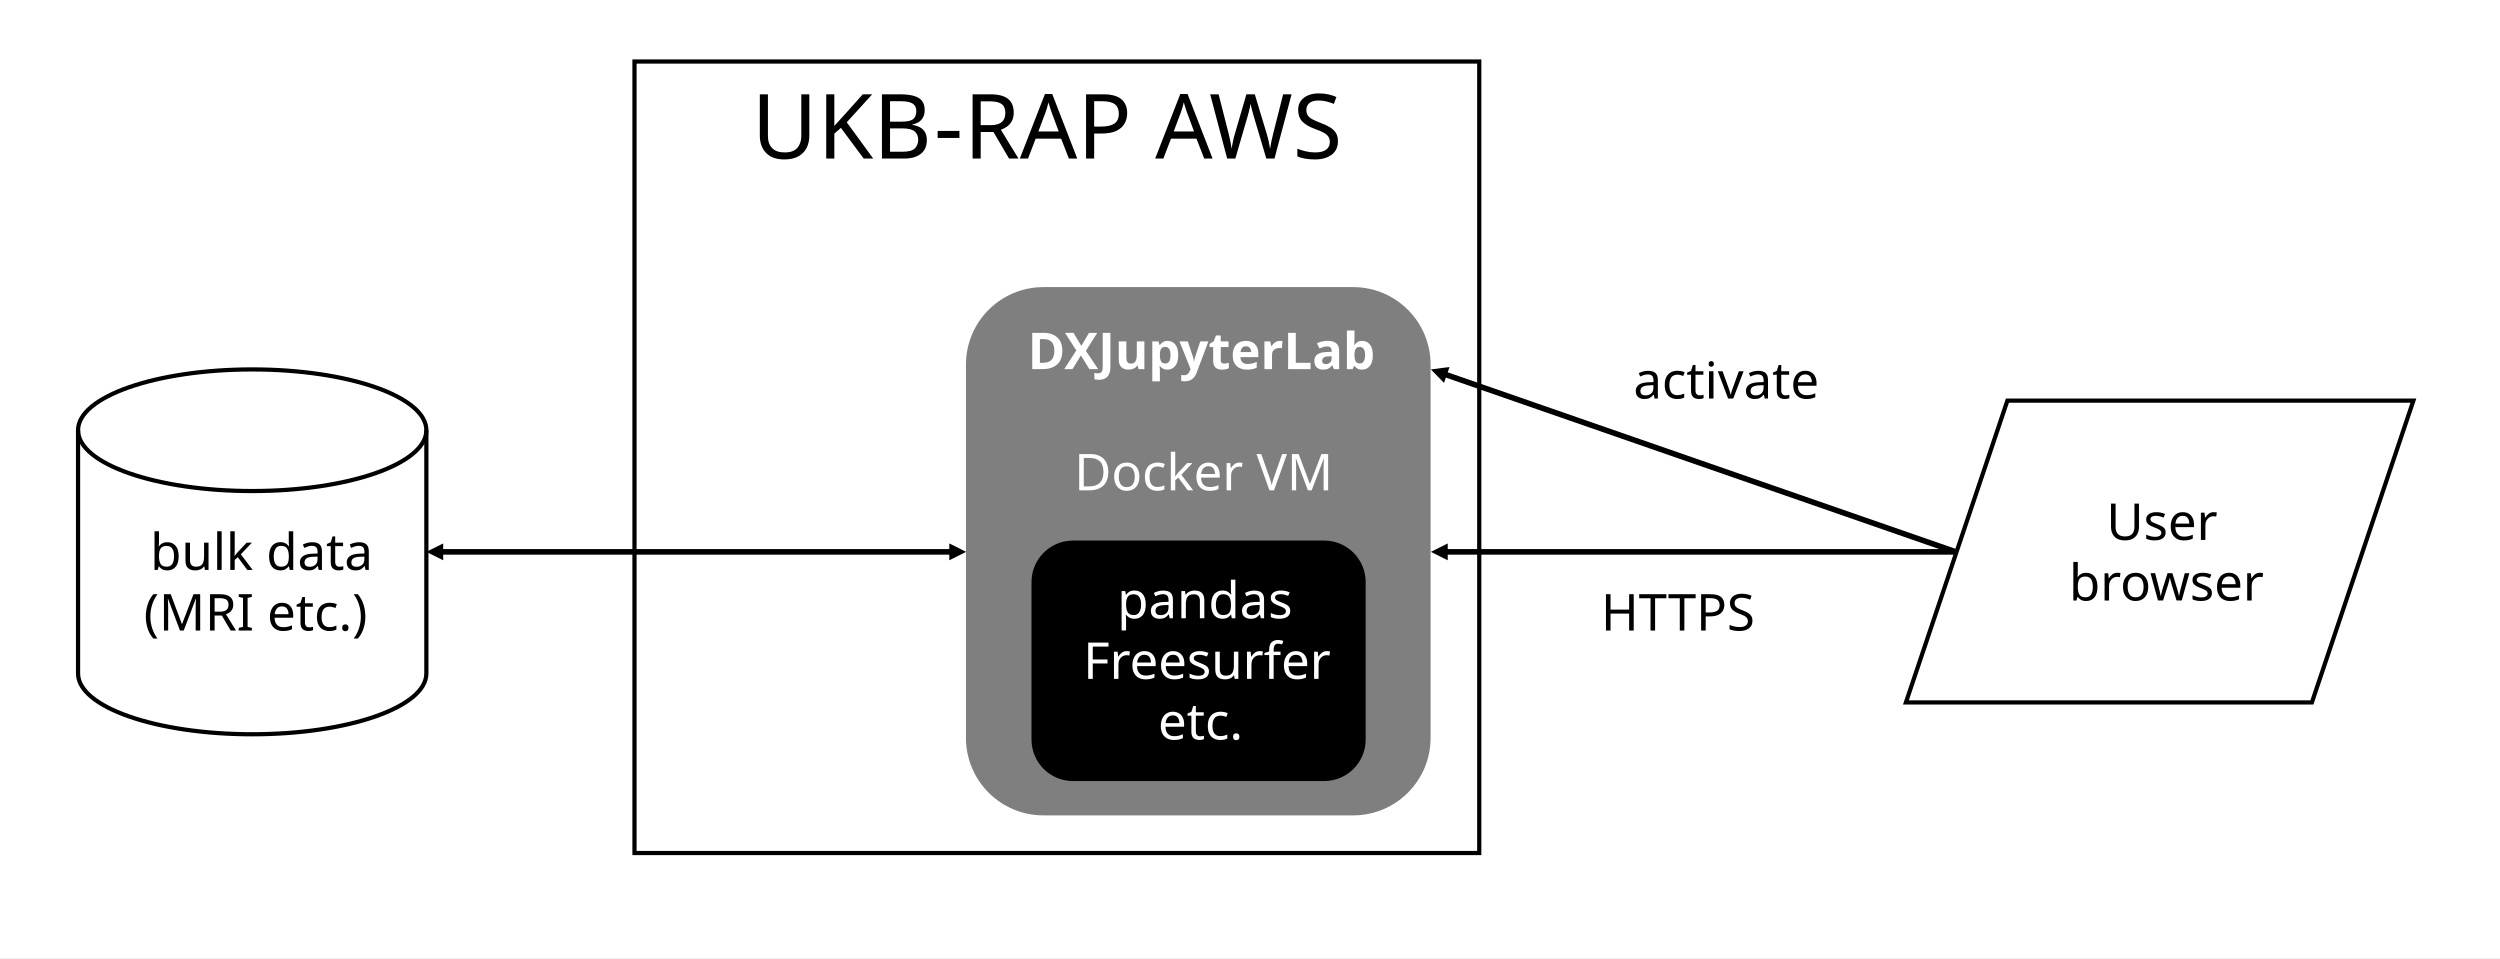
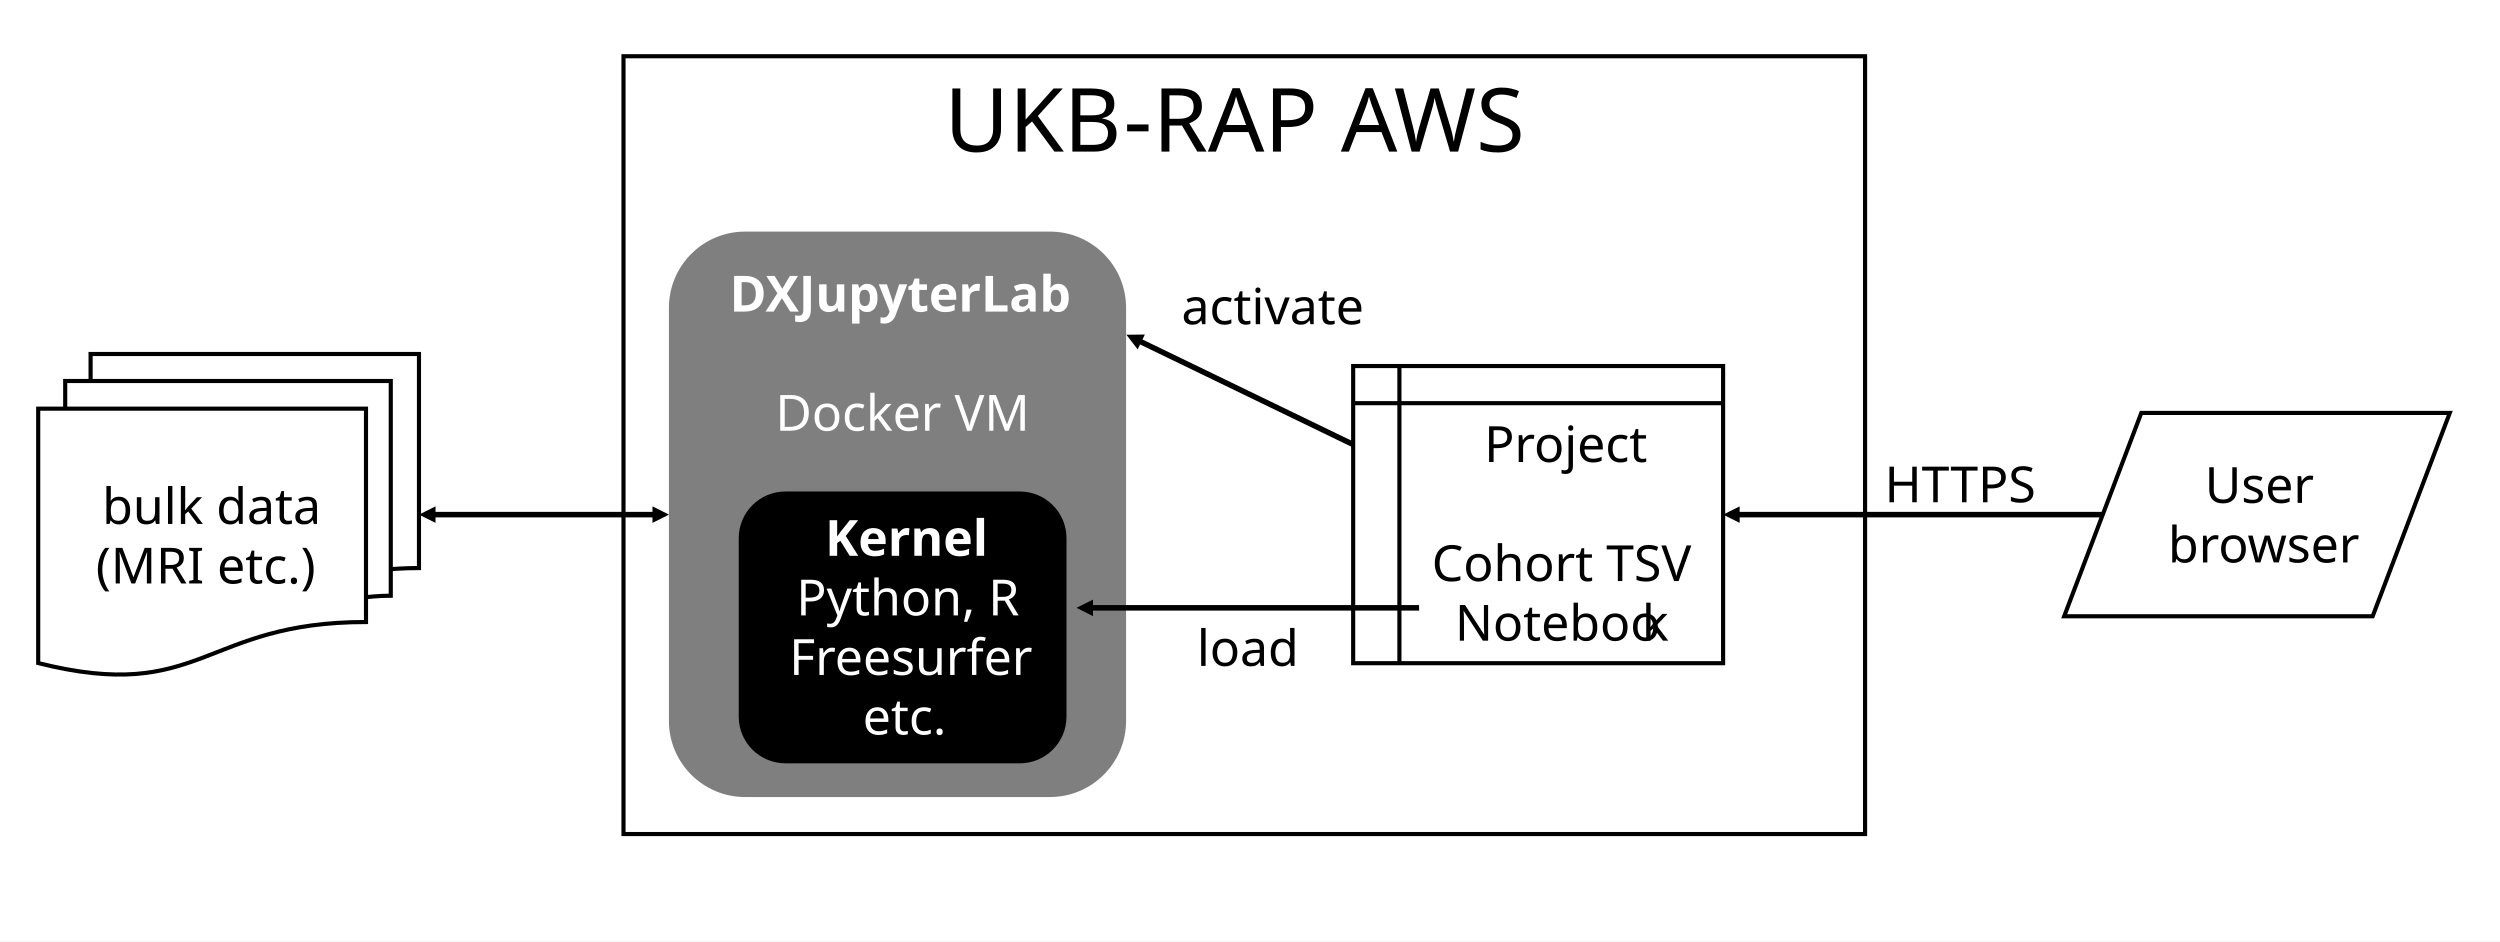
- <svg xmlns="http://www.w3.org/2000/svg" width="4084" height="1565" xml:space="preserve" overflow="hidden">
+ <svg xmlns="http://www.w3.org/2000/svg" width="4156" height="1565" xml:space="preserve" overflow="hidden">
  <defs>
    <clipPath id="clip0">
-       <rect x="136" y="557" width="4084" height="1565" />
+       <rect x="35" y="564" width="4156" height="1565" />
    </clipPath>
  </defs>
-   <g clip-path="url(#clip0)" transform="translate(-136 -557)">
-     <rect x="136" y="557" width="4084" height="1565" fill="#FFFFFF" />
-     <rect x="1172.5" y="657.5" width="1380" height="1293" stroke="#000000" stroke-width="6.875" stroke-miterlimit="8" fill="#FFFFFF" />
-     <text font-family="Arial Nova,Arial Nova_MSFontService,sans-serif" font-weight="400" font-size="147" transform="matrix(1 0 0 1 1364.03 816)">UKB</text>
-     <text font-family="Arial Nova,Arial Nova_MSFontService,sans-serif" font-weight="400" font-size="147" transform="matrix(1 0 0 1 1661.88 816)">-</text>
-     <text font-family="Arial Nova,Arial Nova_MSFontService,sans-serif" font-weight="400" font-size="147" transform="matrix(1 0 0 1 1710.57 816)">RAP AWS</text>
-     <path d="M263.5 1259.83C263.5 1204.97 390.875 1160.5 548 1160.5 705.125 1160.5 832.5 1204.97 832.5 1259.83L832.5 1657.17C832.5 1712.03 705.125 1756.5 548 1756.5 390.875 1756.5 263.5 1712.03 263.5 1657.17Z" fill="#FFFFFF" fill-rule="evenodd" />
-     <path d="M832.5 1259.83C832.5 1314.69 705.125 1359.17 548 1359.17 390.875 1359.17 263.5 1314.69 263.5 1259.83" stroke="#000000" stroke-width="6.875" stroke-miterlimit="8" fill="none" fill-rule="evenodd" />
-     <path d="M263.5 1259.83C263.5 1204.97 390.875 1160.5 548 1160.5 705.125 1160.5 832.5 1204.97 832.5 1259.83L832.5 1657.17C832.5 1712.03 705.125 1756.5 548 1756.5 390.875 1756.5 263.5 1712.03 263.5 1657.17Z" stroke="#000000" stroke-width="6.875" stroke-miterlimit="8" fill="none" fill-rule="evenodd" />
-     <text font-family="Arial Nova,Arial Nova_MSFontService,sans-serif" font-weight="400" font-size="83" transform="matrix(1 0 0 1 381.388 1488)">bulk data</text>
-     <text font-family="Arial Nova,Arial Nova_MSFontService,sans-serif" font-weight="400" font-size="83" transform="matrix(1 0 0 1 370.892 1587)">(MRI etc.)</text>
-     <path d="M1714 1152.5C1714 1082.64 1770.64 1026 1840.5 1026L2346.5 1026C2416.36 1026 2473 1082.64 2473 1152.5L2473 1762.5C2473 1832.36 2416.36 1889 2346.5 1889L1840.5 1889C1770.64 1889 1714 1832.36 1714 1762.5Z" fill="#000000" fill-rule="evenodd" fill-opacity="0.502" />
-     <text fill="#FFFFFF" font-family="Arial Nova,Arial Nova_MSFontService,sans-serif" font-weight="700" font-size="83" transform="matrix(1 0 0 1 1814.81 1160)">DXJupyterLab</text>
-     <text fill="#FFFFFF" font-family="Arial Nova,Arial Nova_MSFontService,sans-serif" font-weight="400" font-size="83" transform="matrix(1 0 0 1 1890.96 1358)">Docker VM</text>
-     <path d="M1824.5 1507.83C1824.5 1472.3 1853.3 1443.5 1888.83 1443.5L2299.17 1443.5C2334.7 1443.5 2363.5 1472.3 2363.5 1507.83L2363.5 1765.17C2363.5 1800.7 2334.7 1829.5 2299.17 1829.5L1888.83 1829.5C1853.3 1829.5 1824.5 1800.7 1824.5 1765.17Z" stroke="#000000" stroke-width="6.875" stroke-miterlimit="8" fill-rule="evenodd" />
-     <text fill="#FFFFFF" font-family="Arial Nova,Arial Nova_MSFontService,sans-serif" font-weight="400" font-size="83" transform="matrix(1 0 0 1 1961.21 1567)">pandas</text>
-     <text fill="#FFFFFF" font-family="Arial Nova,Arial Nova_MSFontService,sans-serif" font-weight="400" font-size="83" transform="matrix(1 0 0 1 1905.64 1666)">Freesurfer</text>
-     <text fill="#FFFFFF" font-family="Arial Nova,Arial Nova_MSFontService,sans-serif" font-weight="400" font-size="83" transform="matrix(1 0 0 1 2027.78 1765)">etc.</text>
-     <path d="M3249.5 1704.5 3415.3 1211.5 4078.5 1211.5 3912.7 1704.5Z" stroke="#000000" stroke-width="6.875" stroke-miterlimit="8" fill="#FFFFFF" fill-rule="evenodd" />
-     <text font-family="Arial Nova,Arial Nova_MSFontService,sans-serif" font-weight="400" font-size="83" transform="matrix(1 0 0 1 3577.09 1439)">User </text>
-     <text font-family="Arial Nova,Arial Nova_MSFontService,sans-serif" font-weight="400" font-size="83" transform="matrix(1 0 0 1 3515.93 1538)">browser</text>
-     <path d="M1.92784e-06-4.583 835.083-4.583 835.083 4.584-1.92784e-06 4.583ZM830.5-13.75 858 0 830.5 13.75Z" transform="matrix(-1 0 0 1 3331.5 1458.5)" />
-     <text font-family="Arial Nova,Arial Nova_MSFontService,sans-serif" font-weight="400" font-size="83" transform="matrix(1 0 0 1 2751.45 1587)">HTTPS</text>
-     <path d="M3330 1463.04 2493.64 1172.35 2496.65 1163.69 3333 1454.38ZM2494.96 1182.52 2473.5 1160.5 2503.99 1156.54Z" />
-     <text font-family="Arial Nova,Arial Nova_MSFontService,sans-serif" font-weight="400" font-size="83" transform="matrix(1 0 0 1 2804.41 1208)">activate</text>
-     <path d="M855.417 1453.92 1691.35 1453.92 1691.35 1463.08 855.417 1463.08ZM860 1472.25 832.5 1458.5 860 1444.75ZM1686.77 1444.75 1714.27 1458.5 1686.77 1472.25Z" />
+   <g clip-path="url(#clip0)" transform="translate(-35 -564)">
+     <rect x="35" y="564" width="4156" height="1565" fill="#FFFFFF" />
+     <rect x="1071.5" y="657.5" width="2064" height="1293" stroke="#000000" stroke-width="6.875" stroke-miterlimit="8" fill="#FFFFFF" />
+     <text font-family="Arial Nova,Arial Nova_MSFontService,sans-serif" font-weight="400" font-size="147" transform="matrix(1 0 0 1 1605.01 816)">UKB</text>
+     <text font-family="Arial Nova,Arial Nova_MSFontService,sans-serif" font-weight="400" font-size="147" transform="matrix(1 0 0 1 1902.86 816)">-</text>
+     <text font-family="Arial Nova,Arial Nova_MSFontService,sans-serif" font-weight="400" font-size="147" transform="matrix(1 0 0 1 1951.56 816)">RAP AWS</text>
+     <path d="M1147 1075.67C1147 1005.71 1203.71 949 1273.67 949L1780.33 949C1850.29 949 1907 1005.71 1907 1075.67L1907 1762.33C1907 1832.29 1850.29 1889 1780.33 1889L1273.67 1889C1203.71 1889 1147 1832.29 1147 1762.33Z" fill="#000000" fill-rule="evenodd" fill-opacity="0.502" />
+     <text fill="#FFFFFF" font-family="Arial Nova,Arial Nova_MSFontService,sans-serif" font-weight="700" font-size="83" transform="matrix(1 0 0 1 1247.88 1082)">DXJupyterLab</text>
+     <text fill="#FFFFFF" font-family="Arial Nova,Arial Nova_MSFontService,sans-serif" font-weight="400" font-size="83" transform="matrix(1 0 0 1 1324.03 1280)">Docker VM</text>
+     <path d="M1266.5 1458.67C1266.5 1417.71 1299.71 1384.5 1340.67 1384.5L1730.33 1384.5C1771.29 1384.5 1804.5 1417.71 1804.5 1458.67L1804.5 1755.33C1804.5 1796.29 1771.29 1829.5 1730.33 1829.5L1340.67 1829.5C1299.71 1829.5 1266.5 1796.29 1266.5 1755.33Z" stroke="#000000" stroke-width="6.875" stroke-miterlimit="8" fill-rule="evenodd" />
+     <text fill="#FFFFFF" font-family="Arial Nova,Arial Nova_MSFontService,sans-serif" font-weight="700" font-size="83" transform="matrix(1 0 0 1 1406.69 1488)">Kernel</text>
+     <text fill="#FFFFFF" font-family="Arial Nova,Arial Nova_MSFontService,sans-serif" font-weight="400" font-size="83" transform="matrix(1 0 0 1 1358.87 1587)">Python, R</text>
+     <text fill="#FFFFFF" font-family="Arial Nova,Arial Nova_MSFontService,sans-serif" font-weight="400" font-size="83" transform="matrix(1 0 0 1 1347.09 1686)">Freesurfer</text>
+     <text fill="#FFFFFF" font-family="Arial Nova,Arial Nova_MSFontService,sans-serif" font-weight="400" font-size="83" transform="matrix(1 0 0 1 1469.23 1785)">etc.</text>
+     <text font-family="Arial Nova,Arial Nova_MSFontService,sans-serif" font-weight="400" font-size="83" transform="matrix(1 0 0 1 3168 1399)">HTTPS</text>
+     <path d="M2282.74 1307.22 1926.13 1134.61 1930.12 1126.36 2286.73 1298.97ZM1926.26 1144.86 1907.5 1120.5 1938.24 1120.11Z" />
+     <text font-family="Arial Nova,Arial Nova_MSFontService,sans-serif" font-weight="400" font-size="83" transform="matrix(1 0 0 1 1999.1 1103)">activate</text>
+     <path d="M754.416 1414.92 1124.25 1414.92 1124.25 1424.08 754.416 1424.08ZM759 1433.25 731.5 1419.5 759 1405.75ZM1119.67 1405.75 1147.17 1419.5 1119.67 1433.25Z" />
+     <path d="M3466.5 1588.5 3594.7 1250.5 4107.5 1250.5 3979.3 1588.5Z" stroke="#000000" stroke-width="6.875" stroke-miterlimit="8" fill="#FFFFFF" fill-rule="evenodd" />
+     <text font-family="Arial Nova,Arial Nova_MSFontService,sans-serif" font-weight="400" font-size="83" transform="matrix(1 0 0 1 3700.27 1400)">User </text>
+     <text font-family="Arial Nova,Arial Nova_MSFontService,sans-serif" font-weight="400" font-size="83" transform="matrix(1 0 0 1 3639.1 1499)">browser</text>
+     <path d="M98.5 1666.28C370.983 1734.51 370.983 1598.04 643.437 1598.04L643.437 1243.35 98.5 1243.35ZM143.396 1243.35 143.396 1197.37 684.611 1197.37 684.611 1554.29C664.039 1554.29 643.437 1556.76 643.437 1556.76L643.437 1243.35ZM185.596 1197.37 185.596 1152.5 731.5 1152.5 731.5 1508.3C708.056 1508.3 684.611 1510.16 684.611 1510.16L684.611 1197.37Z" fill="#FFFFFF" fill-rule="evenodd" />
+     <path d="M98.5 1243.35 643.437 1243.35 643.437 1598.04C370.983 1598.04 370.983 1734.51 98.5 1666.28ZM143.396 1243.35 143.396 1197.37 684.611 1197.37 684.611 1554.29C664.039 1554.29 643.437 1556.76 643.437 1556.76M185.596 1197.37 185.596 1152.5 731.5 1152.5 731.5 1508.3C708.056 1508.3 684.611 1510.16 684.611 1510.16" stroke="#000000" stroke-width="6.875" stroke-miterlimit="8" fill="none" fill-rule="evenodd" />
+     <text font-family="Arial Nova,Arial Nova_MSFontService,sans-serif" font-weight="400" font-size="83" transform="matrix(1 0 0 1 204.86 1435)">bulk data</text>
+     <text font-family="Arial Nova,Arial Nova_MSFontService,sans-serif" font-weight="400" font-size="83" transform="matrix(1 0 0 1 194.387 1534)">(MRI etc.)</text>
+     <rect x="2284.5" y="1172.5" width="615" height="494" fill="#FFFFFF" />
+     <path d="M2361.38 1172.5 2361.38 1666.5M2284.5 1234.25 2899.5 1234.25" stroke="#000000" stroke-width="6.875" stroke-miterlimit="8" fill="none" fill-rule="evenodd" />
+     <rect x="2284.5" y="1172.5" width="615" height="494" stroke="#000000" stroke-width="6.875" stroke-miterlimit="8" fill="none" />
+     <text font-family="Arial Nova,Arial Nova_MSFontService,sans-serif" font-weight="400" font-size="83" transform="matrix(1 0 0 1 2502.42 1332)">Project</text>
+     <text font-family="Arial Nova,Arial Nova_MSFontService,sans-serif" font-weight="400" font-size="83" transform="matrix(1 0 0 1 2415.15 1530)">Cohort TSV</text>
+     <text font-family="Arial Nova,Arial Nova_MSFontService,sans-serif" font-weight="400" font-size="83" transform="matrix(1 0 0 1 2453.79 1629)">Noteboo</text>
+     <text font-family="Arial Nova,Arial Nova_MSFontService,sans-serif" font-weight="400" font-size="83" transform="matrix(1 0 0 1 2764.63 1629)">k</text>
+     <text font-family="Arial Nova,Arial Nova_MSFontService,sans-serif" font-weight="400" font-size="83" transform="matrix(1 0 0 1 2024.78 1671)">load</text>
+     <path d="M2.904e-06-4.583 546.674-4.583 546.674 4.584-2.904e-06 4.583ZM542.09-13.75 569.59 0 542.09 13.75Z" transform="matrix(-1 0 0 1 2394.09 1574.5)" />
+     <path d="M2.62026e-06-4.583 608.353-4.583 608.353 4.584-2.62026e-06 4.583ZM603.769-13.75 631.269 0 603.769 13.75Z" transform="matrix(-1 0 0 1 3530.77 1419.5)" />
  </g>
</svg>
